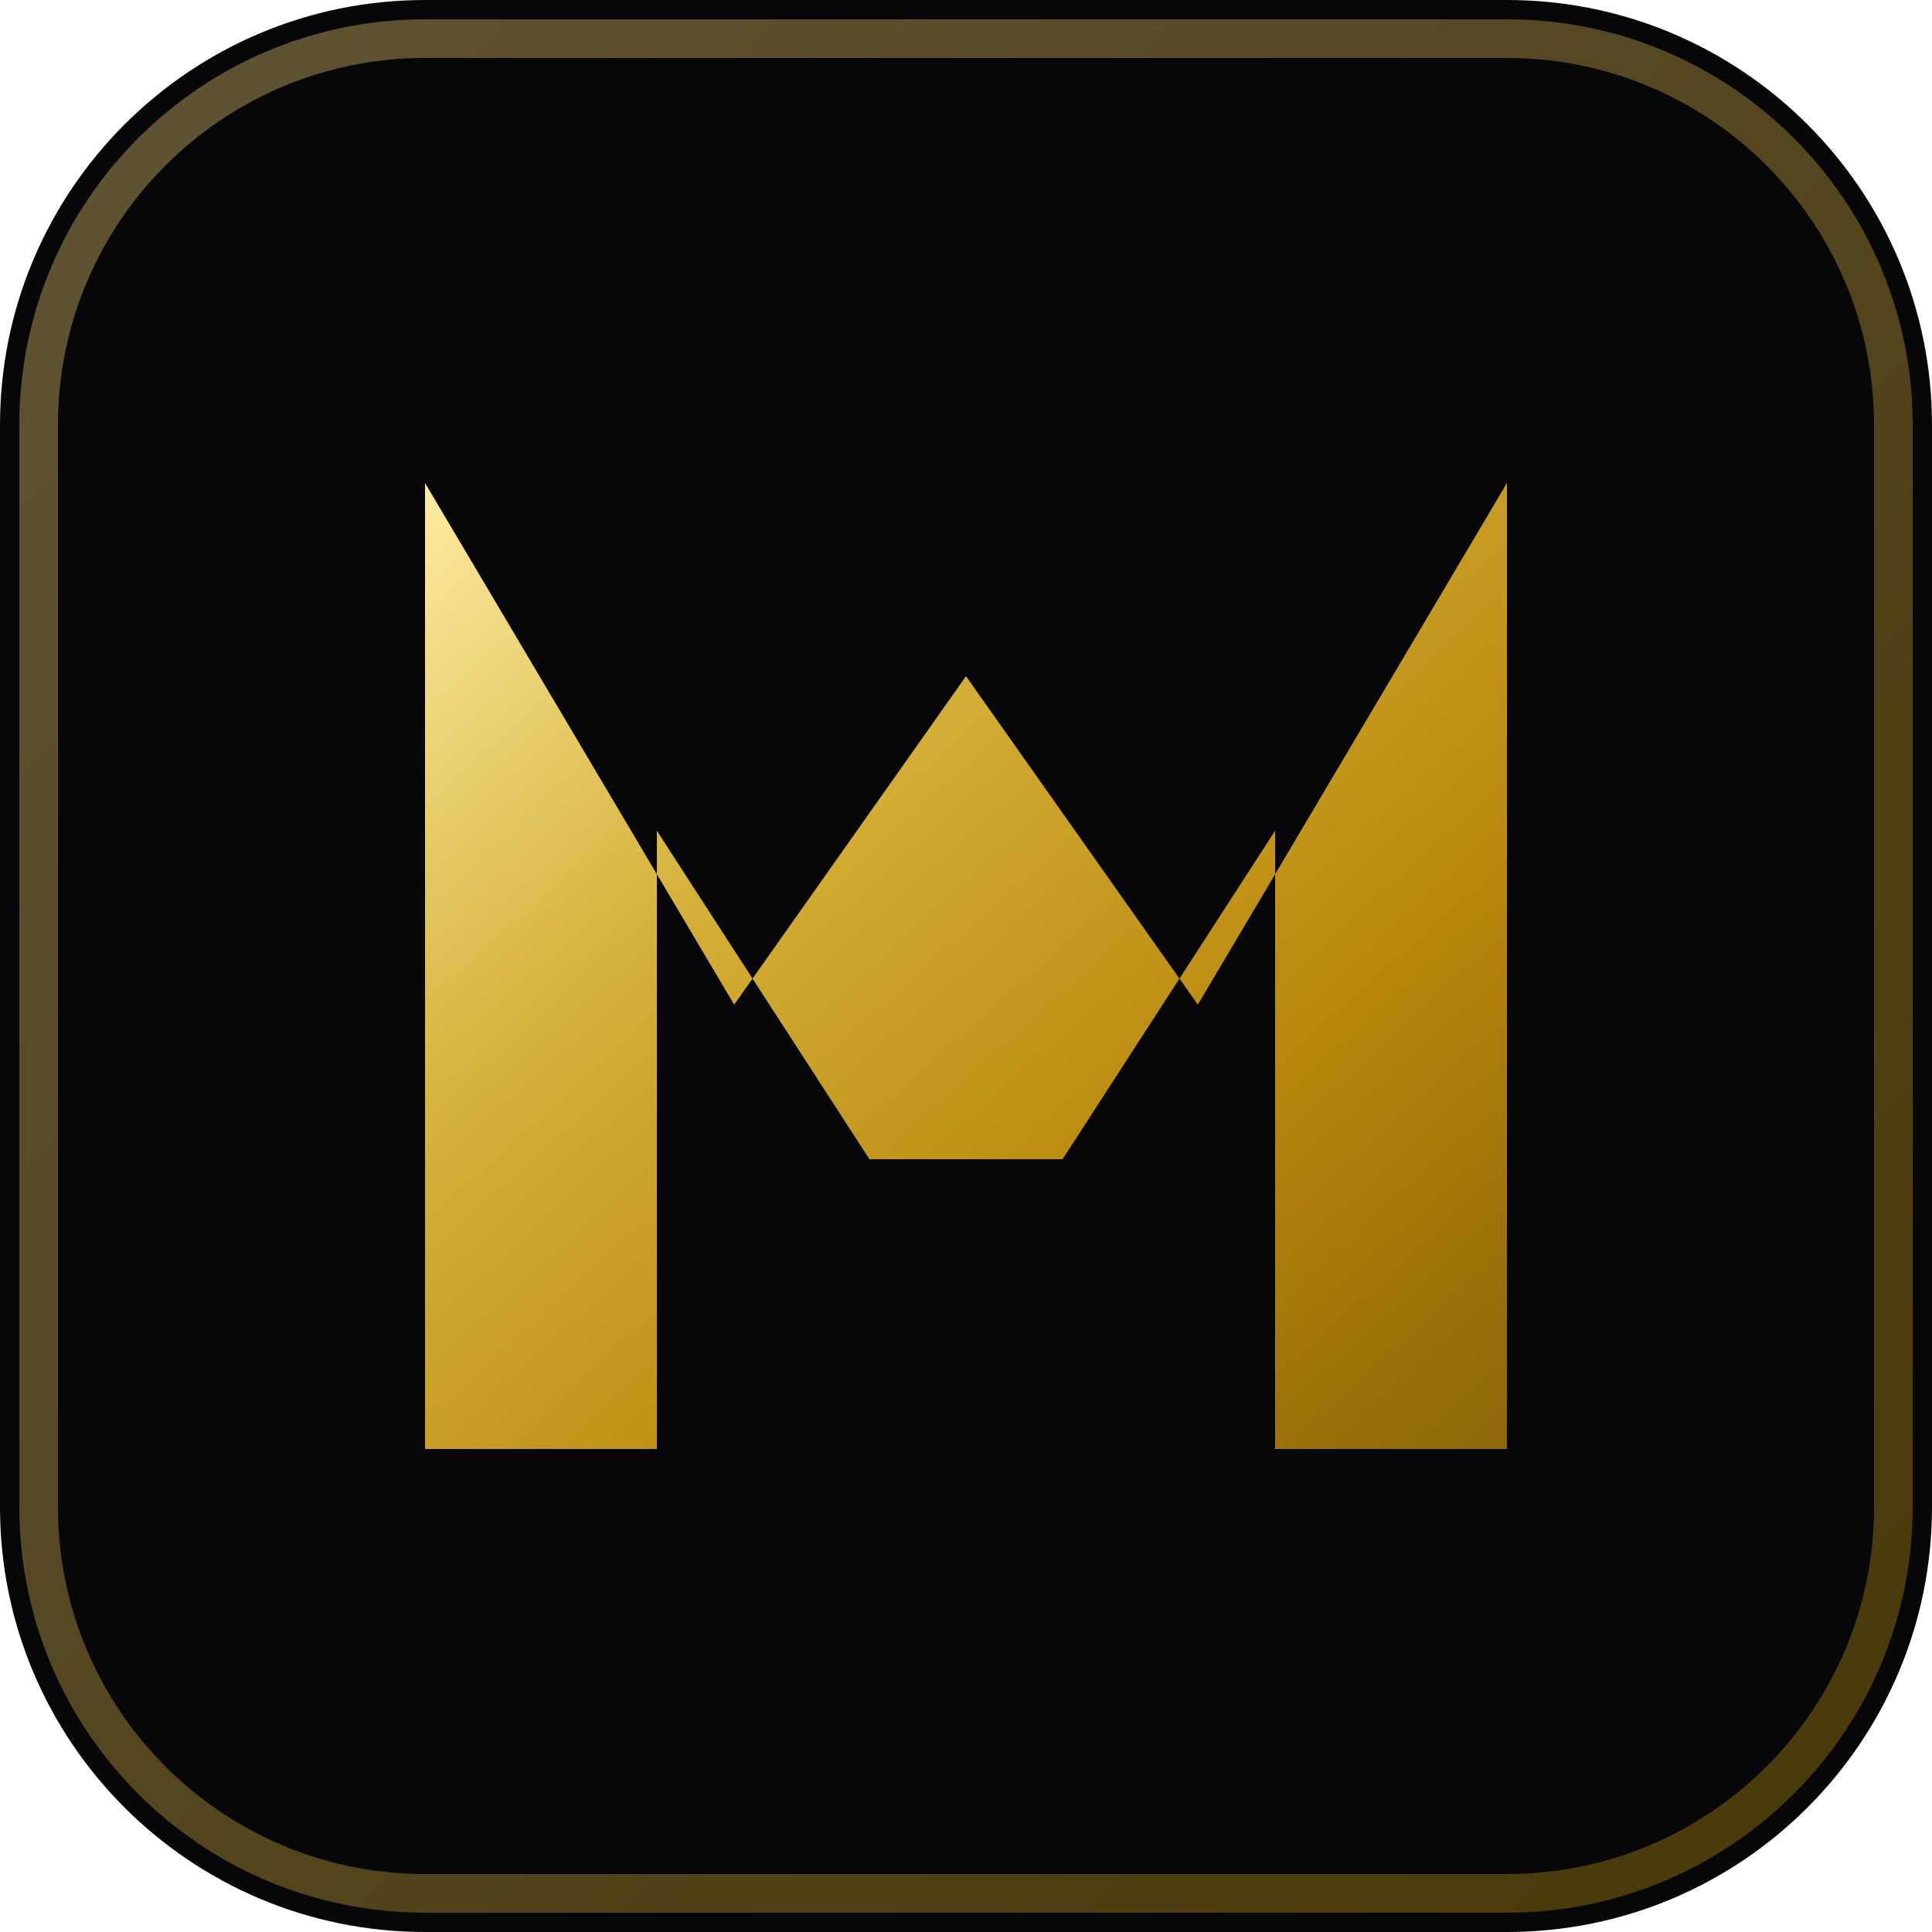
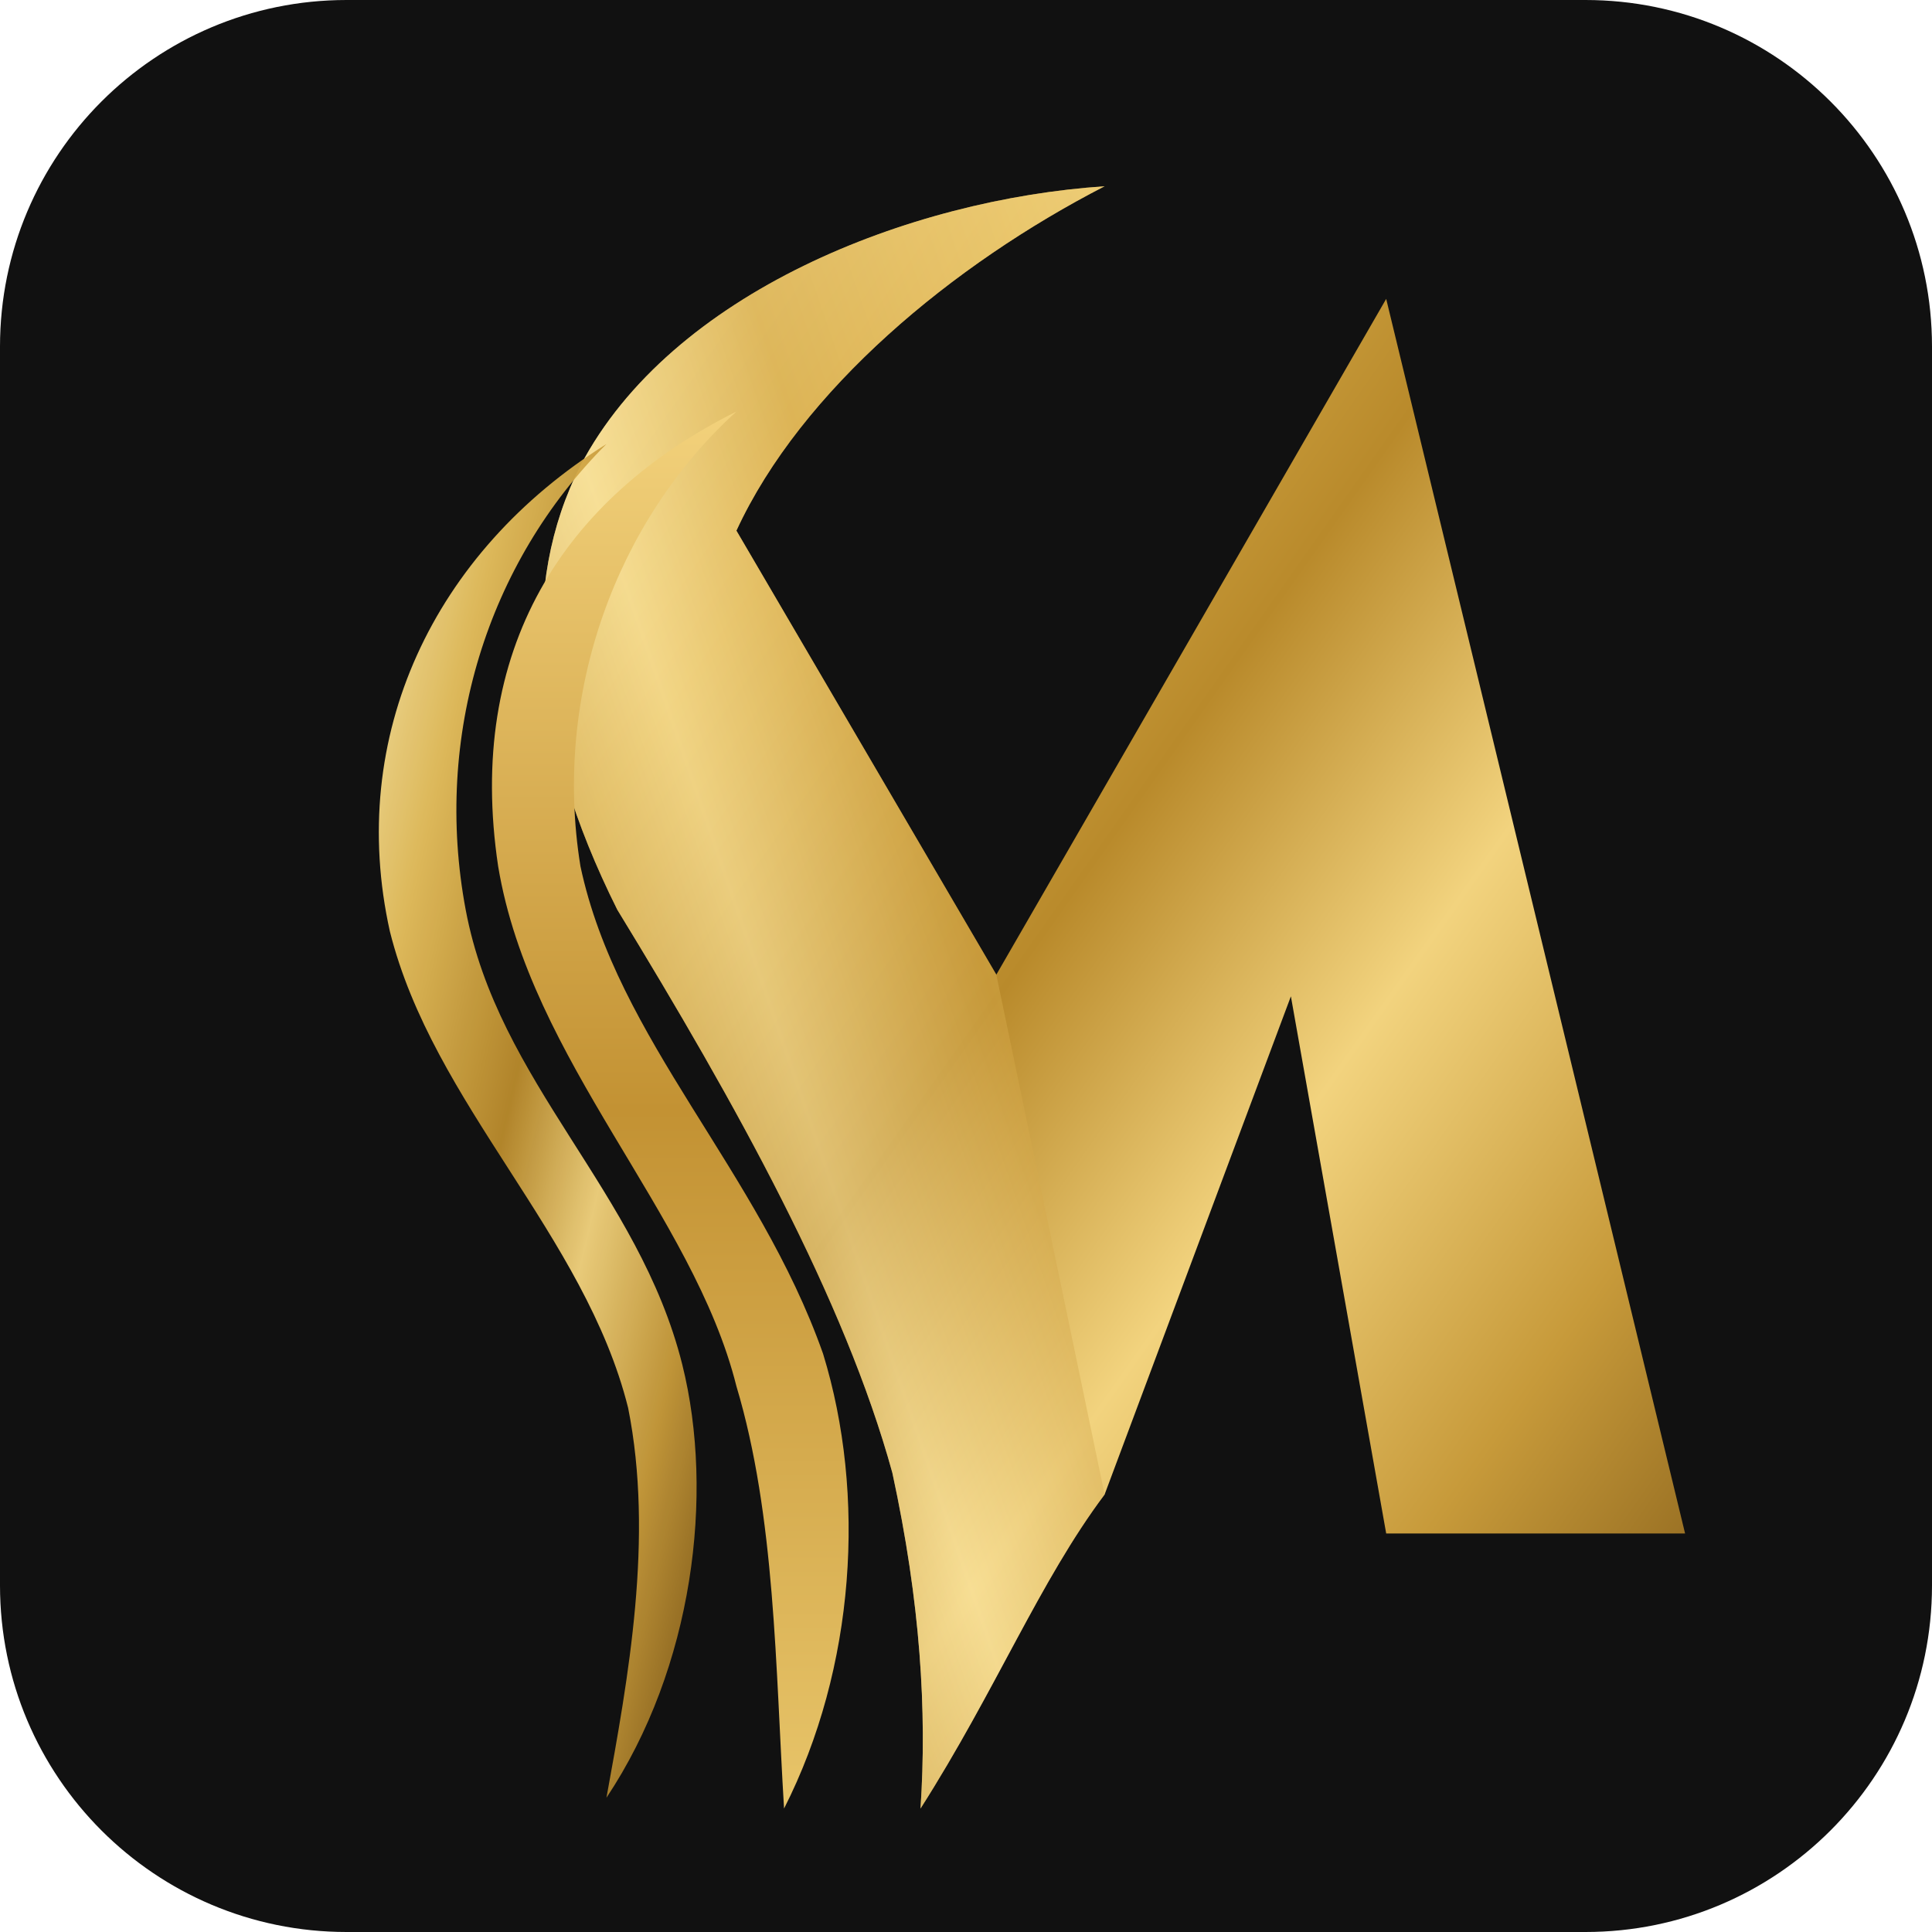
- <svg xmlns="http://www.w3.org/2000/svg" viewBox="0 0 100 100">
-   <rect width="100" height="100" rx="22" fill="#070709" />
-   <rect x="2" y="2" width="96" height="96" rx="20" fill="none" stroke="url(#goldBorder)" stroke-width="2" stroke-opacity="0.4" />
-   <path d="M22 75 L22 25 L38 52 L50 35 L62 52 L78 25 L78 75 L66 75 L66 43 L55 60 L45 60 L34 43 L34 75 Z" fill="url(#goldFill)" />
+ <svg xmlns="http://www.w3.org/2000/svg" viewBox="-40 -40 892 892" width="812" height="812">
  <defs>
-     <linearGradient id="goldFill" x1="0%" y1="0%" x2="100%" y2="100%">
-       <stop offset="0%" stop-color="#FCEBA2" />
-       <stop offset="35%" stop-color="#D4AF37" />
-       <stop offset="70%" stop-color="#B8860B" />
-       <stop offset="100%" stop-color="#8C6608" />
+     <linearGradient id="g1" x1="0" y1="0" x2="1" y2="1">
+       <stop offset="0" stop-color="#fff0b3" />
+       <stop offset=".22" stop-color="#e6bf5c" />
+       <stop offset=".45" stop-color="#b98a2b" />
+       <stop offset=".62" stop-color="#f2d37e" />
+       <stop offset=".8" stop-color="#c79a3a" />
+       <stop offset="1" stop-color="#7a5414" />
    </linearGradient>
-     <linearGradient id="goldBorder" x1="0%" y1="0%" x2="100%" y2="100%">
-       <stop offset="0%" stop-color="#E8C878" />
-       <stop offset="100%" stop-color="#AA820A" />
+     <linearGradient id="g2" x1="1" y1="0" x2="0" y2="1">
+       <stop offset="0" stop-color="#f7dc8f" />
+       <stop offset=".35" stop-color="#d1a445" />
+       <stop offset=".55" stop-color="#fbe7a6" />
+       <stop offset=".78" stop-color="#b8892c" />
+       <stop offset="1" stop-color="#8a6018" />
    </linearGradient>
+     <linearGradient id="g3" x1="0" y1="0" x2="0" y2="1">
+       <stop offset="0" stop-color="#f3d27c" />
+       <stop offset=".5" stop-color="#c39233" />
+       <stop offset="1" stop-color="#e8c56a" />
+     </linearGradient>
+     <clipPath id="crest">
+       <path id="crestpath" d="M470 46 C 380 52 270 95 228 175 C 205 222 205 300 250 380 L 300 380 C 285 330 278 260 300 205 C 330 140 400 82 470 46 Z" />
+     </clipPath>
  </defs>
+   <rect x="-40" y="-40" width="892" height="892" rx="160" fill="#111" />
+   <path fill="url(#g1)" d="M470 46 C 380 52 270 95 228 175 C 200 230 205 300 245 380 C 300 470 350 560 372 640 C 385 700 388 750 385 795 C 420 740 440 690 470 650 L 556 420 L 600 668 L 738 668 L 600 98 L 420 410 L 300 205 C 330 140 400 82 470 46 Z" />
+   <path fill="url(#g2)" opacity=".55" d="M470 46 C 380 52 270 95 228 175 C 200 230 205 300 245 380 C 300 470 350 560 372 640 C 385 700 388 750 385 795 C 420 740 440 690 470 650 L 420 410 L 300 205 C 330 140 400 82 470 46 Z" />
+   <path fill="url(#g3)" d="M300 150 C 220 190 175 260 190 360 C 205 450 280 520 300 600 C 318 660 318 730 322 795 C 355 730 360 650 340 585 C 310 500 245 440 228 360 C 215 280 245 200 300 150 Z" />
+   <path fill="url(#g1)" d="M240 165 C 160 215 120 300 140 390 C 160 470 230 530 250 610 C 262 670 250 735 240 790 C 280 730 290 650 275 590 C 255 510 190 460 175 380 C 160 300 185 220 240 165 Z" opacity=".95" />
</svg>
